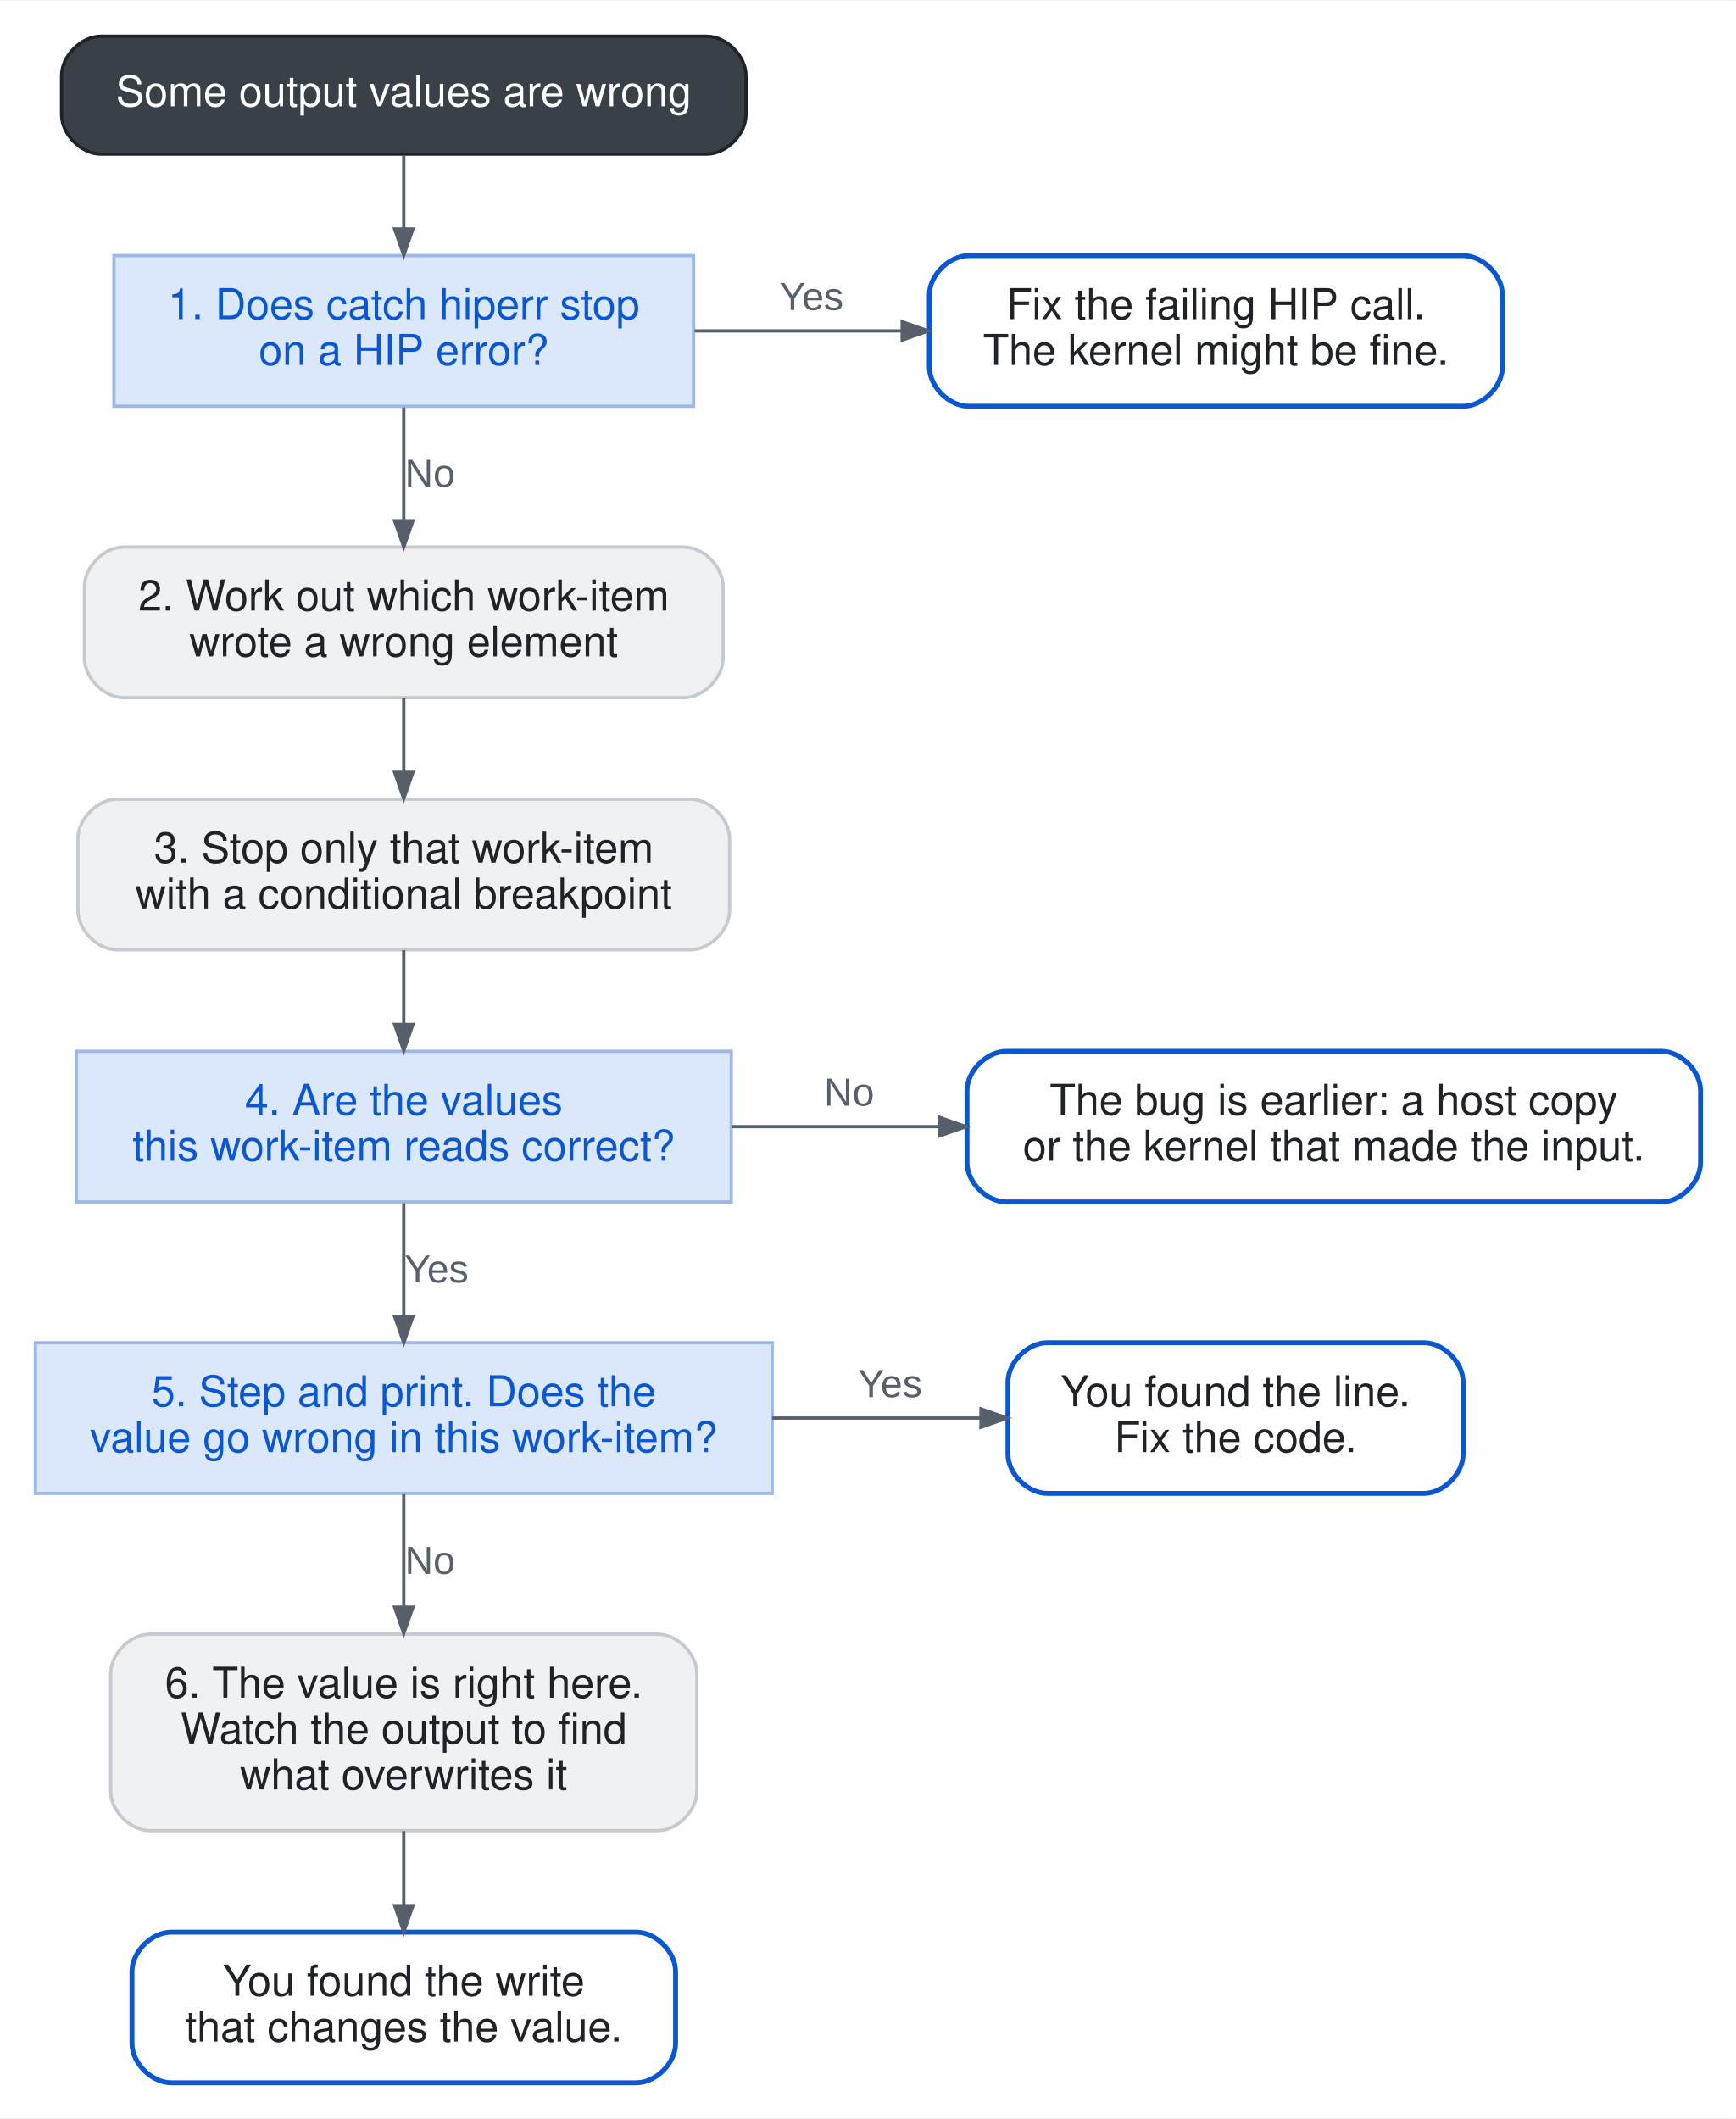
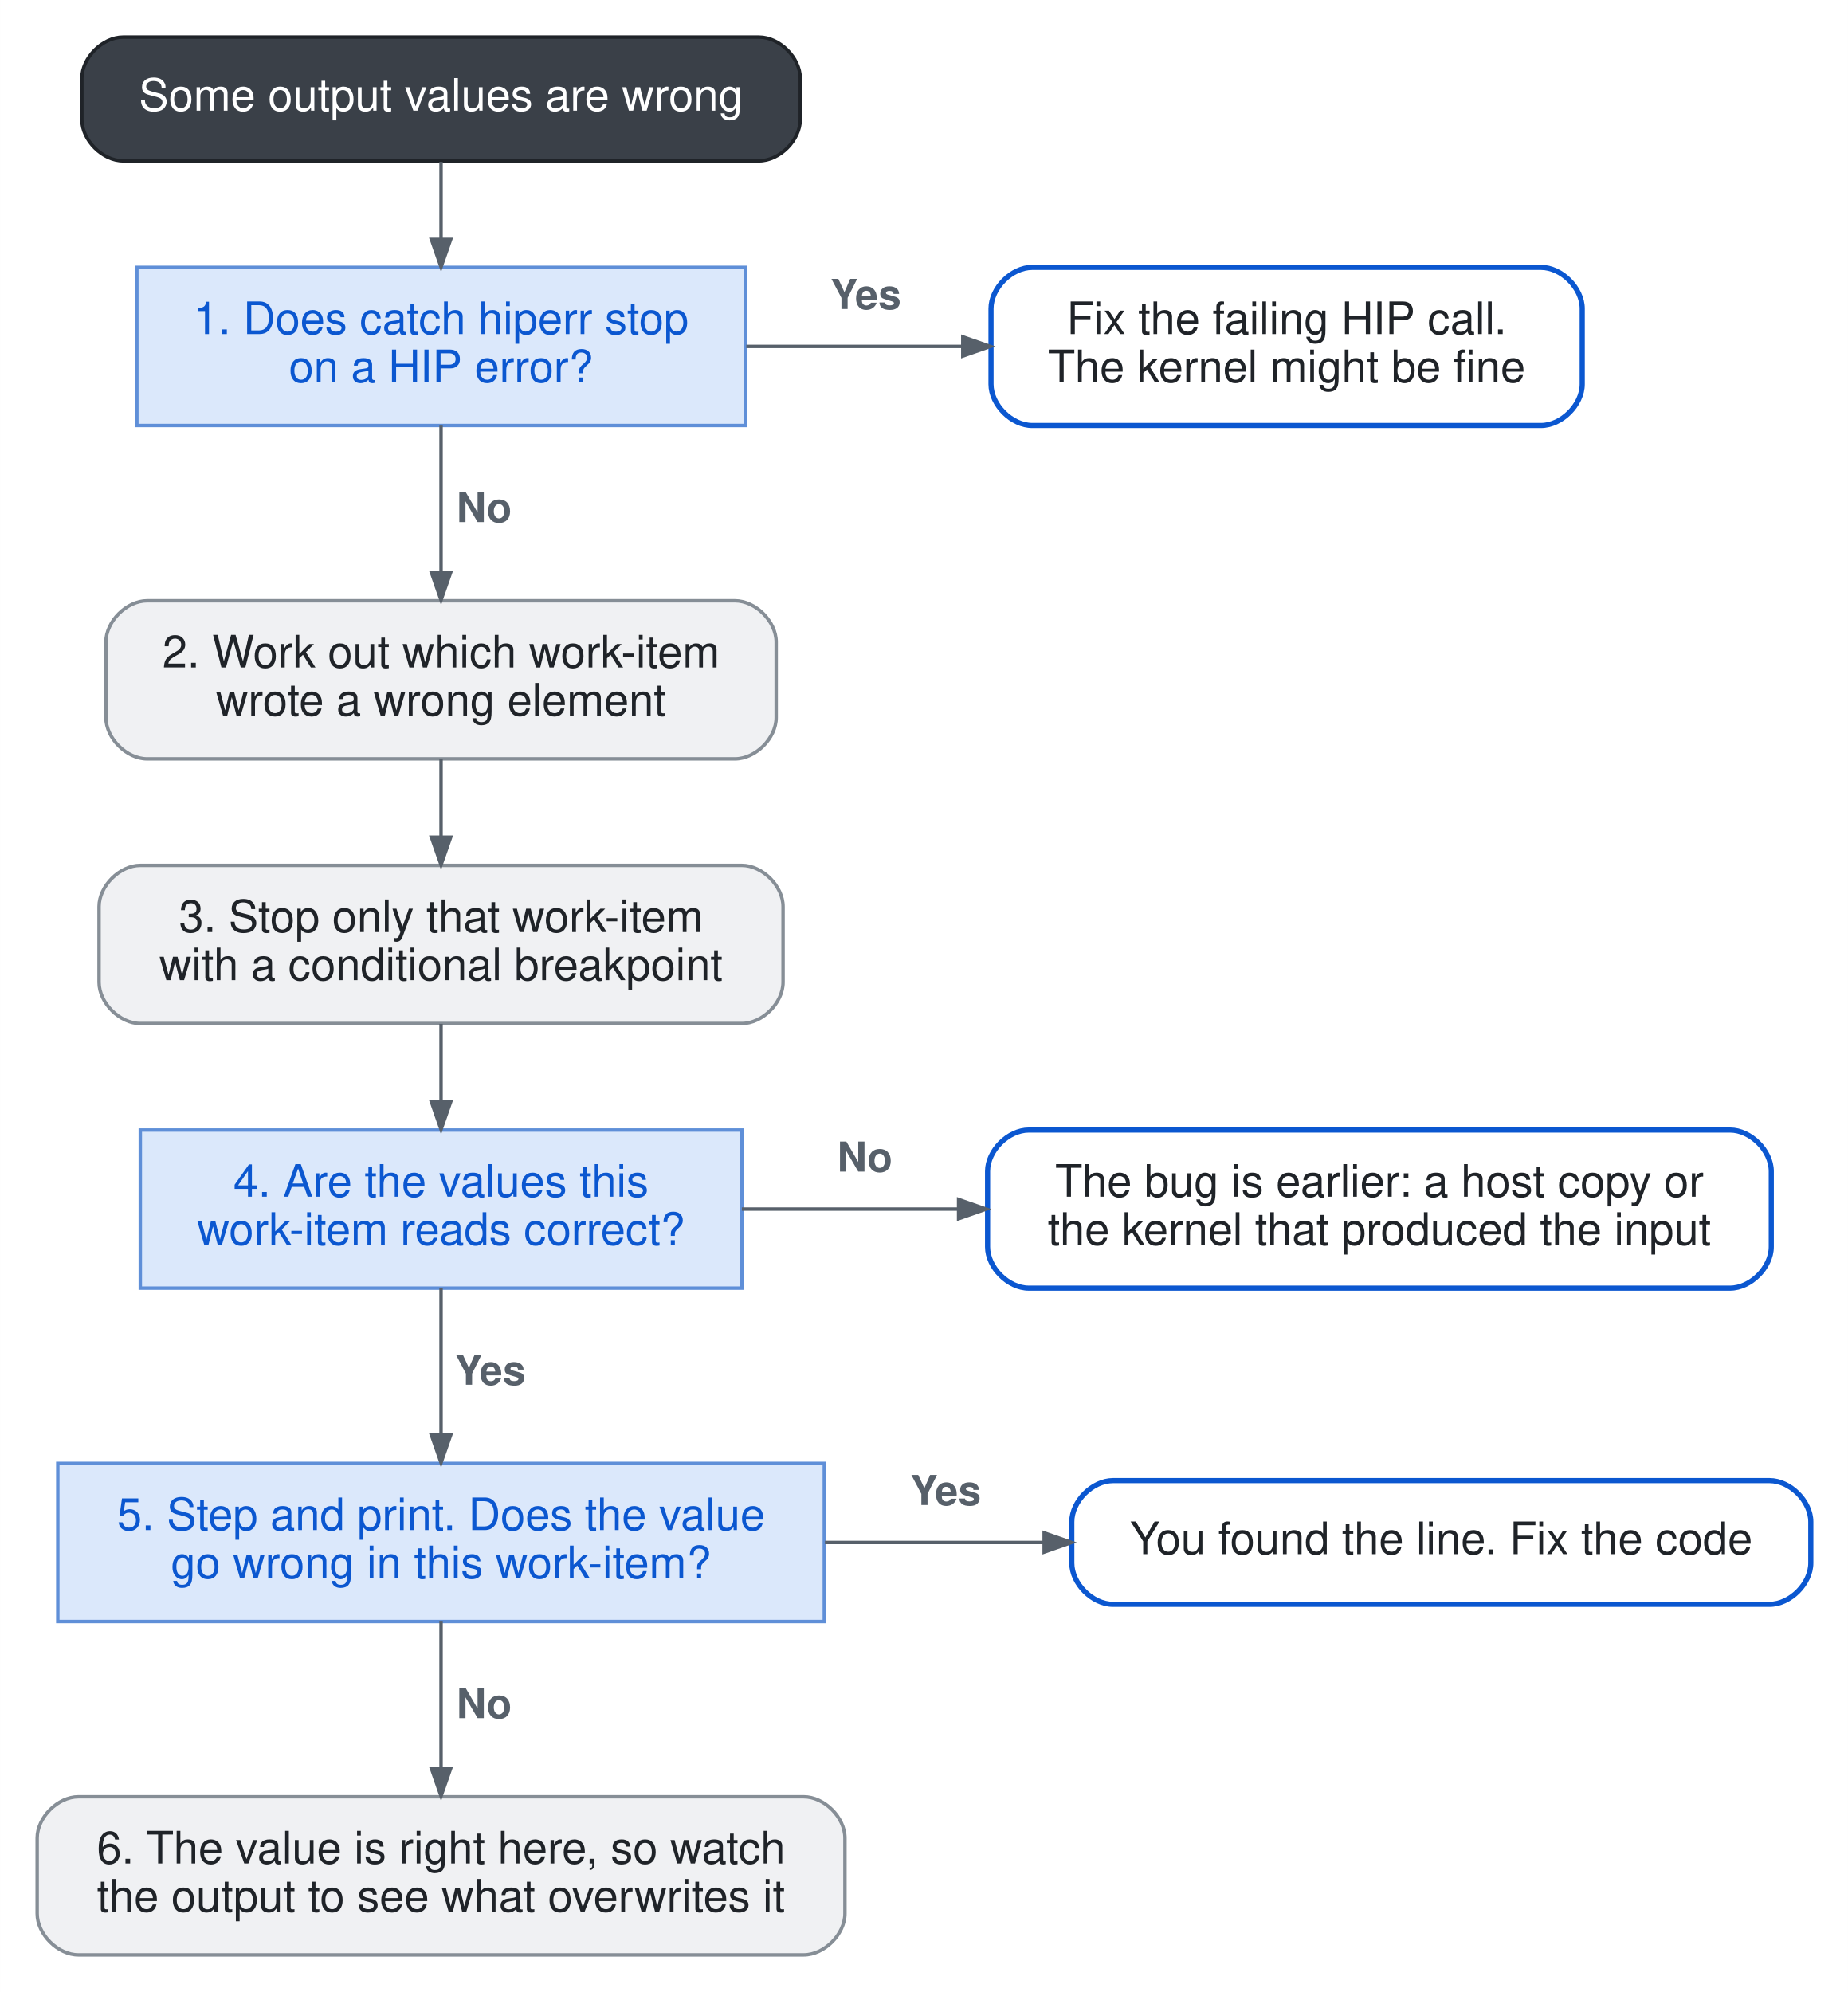
- <svg xmlns="http://www.w3.org/2000/svg" role="img" aria-labelledby="t d" width="530pt" height="647pt" viewBox="0.00 0.00 530.10 646.60">
-   <g id="graph0" class="graph" transform="scale(1 1) rotate(0) translate(10.8 635.8)">
-     <polygon fill="white" stroke="transparent" points="-10.8,10.8 -10.8,-635.8 519.3,-635.8 519.3,10.8 -10.8,10.8" />
+ <svg xmlns="http://www.w3.org/2000/svg" role="img" aria-labelledby="t d" width="538pt" height="580pt" viewBox="0.00 0.00 537.60 579.60">
+   <g id="graph0" class="graph" transform="scale(1 1) rotate(0) translate(10.8 568.8)">
+     <polygon fill="white" stroke="transparent" points="-10.8,10.8 -10.8,-568.8 526.8,-568.8 526.8,10.8 -10.8,10.8" />
    <g id="node1" class="node">
-       <path fill="#3a4048" stroke="#1f2328" d="M205,-625C205,-625 20,-625 20,-625 14,-625 8,-619 8,-613 8,-613 8,-601 8,-601 8,-595 14,-589 20,-589 20,-589 205,-589 205,-589 211,-589 217,-595 217,-601 217,-601 217,-613 217,-613 217,-619 211,-625 205,-625" />
-       <text text-anchor="middle" x="112.5" y="-603.6" font-family="Helvetica,Arial,sans-serif" font-size="13.00" fill="#ffffff">Some output values are wrong</text>
+       <path fill="#3a4048" stroke="#1f2328" d="M210,-558C210,-558 25,-558 25,-558 19,-558 13,-552 13,-546 13,-546 13,-534 13,-534 13,-528 19,-522 25,-522 25,-522 210,-522 210,-522 216,-522 222,-528 222,-534 222,-534 222,-546 222,-546 222,-552 216,-558 210,-558" />
+       <text text-anchor="middle" x="117.5" y="-536.6" font-family="Helvetica,Arial,sans-serif" font-size="13.00" fill="#ffffff">Some output values are wrong</text>
    </g>
    <g id="node2" class="node">
-       <polygon fill="#dbe8fb" stroke="#9db8e6" points="201,-558 24,-558 24,-512 201,-512 201,-558" />
-       <text text-anchor="middle" x="112.5" y="-538.6" font-family="Helvetica,Arial,sans-serif" font-size="13.00" fill="#0b57d0">1. Does catch hiperr stop</text>
-       <text text-anchor="middle" x="112.5" y="-524.6" font-family="Helvetica,Arial,sans-serif" font-size="13.00" fill="#0b57d0">on a HIP error?</text>
+       <polygon fill="#dbe8fb" stroke="#5f8fd8" points="206,-491 29,-491 29,-445 206,-445 206,-491" />
+       <text text-anchor="middle" x="117.5" y="-471.6" font-family="Helvetica,Arial,sans-serif" font-size="13.00" fill="#0b57d0">1. Does catch hiperr stop</text>
+       <text text-anchor="middle" x="117.5" y="-457.6" font-family="Helvetica,Arial,sans-serif" font-size="13.00" fill="#0b57d0">on a HIP error?</text>
    </g>
    <g id="edge1" class="edge">
-       <path fill="none" stroke="#57606a" d="M112.5,-588.7C112.5,-581.92 112.5,-573.94 112.5,-566.27" />
-       <polygon fill="#57606a" stroke="#57606a" points="115.3,-566.13 112.5,-558.13 109.7,-566.13 115.3,-566.13" />
+       <path fill="none" stroke="#57606a" d="M117.5,-521.7C117.5,-514.92 117.5,-506.94 117.5,-499.27" />
+       <polygon fill="#57606a" stroke="#57606a" points="120.3,-499.13 117.5,-491.13 114.7,-499.13 120.3,-499.13" />
    </g>
    <g id="node5" class="node">
-       <path fill="#f0f1f3" stroke="#c4cad0" d="M198,-469C198,-469 27,-469 27,-469 21,-469 15,-463 15,-457 15,-457 15,-435 15,-435 15,-429 21,-423 27,-423 27,-423 198,-423 198,-423 204,-423 210,-429 210,-435 210,-435 210,-457 210,-457 210,-463 204,-469 198,-469" />
-       <text text-anchor="middle" x="112.5" y="-449.6" font-family="Helvetica,Arial,sans-serif" font-size="13.00" fill="#1f2328">2. Work out which work-item</text>
-       <text text-anchor="middle" x="112.5" y="-435.6" font-family="Helvetica,Arial,sans-serif" font-size="13.00" fill="#1f2328">wrote a wrong element</text>
+       <path fill="#f0f1f3" stroke="#868e96" d="M203,-394C203,-394 32,-394 32,-394 26,-394 20,-388 20,-382 20,-382 20,-360 20,-360 20,-354 26,-348 32,-348 32,-348 203,-348 203,-348 209,-348 215,-354 215,-360 215,-360 215,-382 215,-382 215,-388 209,-394 203,-394" />
+       <text text-anchor="middle" x="117.5" y="-374.6" font-family="Helvetica,Arial,sans-serif" font-size="13.00" fill="#1f2328">2. Work out which work-item</text>
+       <text text-anchor="middle" x="117.5" y="-360.6" font-family="Helvetica,Arial,sans-serif" font-size="13.00" fill="#1f2328">wrote a wrong element</text>
    </g>
    <g id="edge3" class="edge">
-       <path fill="none" stroke="#57606a" d="M112.5,-511.6C112.5,-501.16 112.5,-488.6 112.5,-477.33" />
-       <polygon fill="#57606a" stroke="#57606a" points="115.3,-477.03 112.5,-469.03 109.7,-477.03 115.3,-477.03" />
-       <text text-anchor="middle" x="120.5" y="-487.4" font-family="Helvetica-Bold,Arial,sans-serif" font-size="12.00" fill="#57606a">No</text>
+       <path fill="none" stroke="#57606a" d="M117.5,-444.97C117.5,-432.35 117.5,-416.32 117.5,-402.51" />
+       <polygon fill="#57606a" stroke="#57606a" points="120.3,-402.24 117.5,-394.24 114.7,-402.24 120.3,-402.24" />
+       <text text-anchor="start" x="122" y="-416.9" font-family="Helvetica,Arial,sans-serif" font-weight="bold" font-size="12.00" fill="#57606a">No</text>
    </g>
    <g id="node8" class="node">
-       <path fill="#ffffff" stroke="#0b57d0" stroke-width="1.5" d="M436,-558C436,-558 285,-558 285,-558 279,-558 273,-552 273,-546 273,-546 273,-524 273,-524 273,-518 279,-512 285,-512 285,-512 436,-512 436,-512 442,-512 448,-518 448,-524 448,-524 448,-546 448,-546 448,-552 442,-558 436,-558" />
-       <text text-anchor="middle" x="360.5" y="-538.6" font-family="Helvetica,Arial,sans-serif" font-size="13.00" fill="#1f2328">Fix the failing HIP call.</text>
-       <text text-anchor="middle" x="360.5" y="-524.6" font-family="Helvetica,Arial,sans-serif" font-size="13.00" fill="#1f2328">The kernel might be fine.</text>
+       <path fill="#ffffff" stroke="#0b57d0" stroke-width="1.5" d="M437.5,-491C437.5,-491 289.5,-491 289.5,-491 283.5,-491 277.5,-485 277.5,-479 277.5,-479 277.5,-457 277.5,-457 277.5,-451 283.5,-445 289.5,-445 289.5,-445 437.5,-445 437.5,-445 443.5,-445 449.5,-451 449.5,-457 449.5,-457 449.5,-479 449.5,-479 449.5,-485 443.5,-491 437.5,-491" />
+       <text text-anchor="middle" x="363.5" y="-471.6" font-family="Helvetica,Arial,sans-serif" font-size="13.00" fill="#1f2328">Fix the failing HIP call.</text>
+       <text text-anchor="middle" x="363.5" y="-457.6" font-family="Helvetica,Arial,sans-serif" font-size="13.00" fill="#1f2328">The kernel might be fine</text>
    </g>
    <g id="edge2" class="edge">
-       <path fill="none" stroke="#57606a" d="M201.33,-535C221.82,-535 243.71,-535 264.49,-535" />
-       <polygon fill="#57606a" stroke="#57606a" points="264.7,-537.8 272.7,-535 264.7,-532.2 264.7,-537.8" />
-       <text text-anchor="middle" x="237" y="-541.4" font-family="Helvetica-Bold,Arial,sans-serif" font-size="12.00" fill="#57606a">Yes</text>
+       <path fill="none" stroke="#57606a" d="M206.31,-468C226.72,-468 248.5,-468 269.14,-468" />
+       <polygon fill="#57606a" stroke="#57606a" points="269.29,-470.8 277.29,-468 269.29,-465.2 269.29,-470.8" />
+       <text text-anchor="start" x="230.75" y="-478.9" font-family="Helvetica,Arial,sans-serif" font-weight="bold" font-size="12.00" fill="#57606a">Yes</text>
    </g>
    <g id="node3" class="node">
-       <polygon fill="#dbe8fb" stroke="#9db8e6" points="212.5,-315 12.5,-315 12.5,-269 212.5,-269 212.5,-315" />
-       <text text-anchor="middle" x="112.5" y="-295.6" font-family="Helvetica,Arial,sans-serif" font-size="13.00" fill="#0b57d0">4. Are the values</text>
-       <text text-anchor="middle" x="112.5" y="-281.6" font-family="Helvetica,Arial,sans-serif" font-size="13.00" fill="#0b57d0">this work-item reads correct?</text>
+       <polygon fill="#dbe8fb" stroke="#5f8fd8" points="205,-240 30,-240 30,-194 205,-194 205,-240" />
+       <text text-anchor="middle" x="117.5" y="-220.6" font-family="Helvetica,Arial,sans-serif" font-size="13.00" fill="#0b57d0">4. Are the values this</text>
+       <text text-anchor="middle" x="117.5" y="-206.6" font-family="Helvetica,Arial,sans-serif" font-size="13.00" fill="#0b57d0">work-item reads correct?</text>
    </g>
    <g id="node4" class="node">
-       <polygon fill="#dbe8fb" stroke="#9db8e6" points="225,-226 0,-226 0,-180 225,-180 225,-226" />
-       <text text-anchor="middle" x="112.5" y="-206.6" font-family="Helvetica,Arial,sans-serif" font-size="13.00" fill="#0b57d0">5. Step and print. Does the</text>
-       <text text-anchor="middle" x="112.5" y="-192.6" font-family="Helvetica,Arial,sans-serif" font-size="13.00" fill="#0b57d0">value go wrong in this work-item?</text>
+       <polygon fill="#dbe8fb" stroke="#5f8fd8" points="229,-143 6,-143 6,-97 229,-97 229,-143" />
+       <text text-anchor="middle" x="117.5" y="-123.6" font-family="Helvetica,Arial,sans-serif" font-size="13.00" fill="#0b57d0">5. Step and print. Does the value</text>
+       <text text-anchor="middle" x="117.5" y="-109.6" font-family="Helvetica,Arial,sans-serif" font-size="13.00" fill="#0b57d0">go wrong in this work-item?</text>
    </g>
    <g id="edge7" class="edge">
-       <path fill="none" stroke="#57606a" d="M112.5,-268.6C112.5,-258.16 112.5,-245.6 112.5,-234.33" />
-       <polygon fill="#57606a" stroke="#57606a" points="115.3,-234.03 112.5,-226.03 109.7,-234.03 115.3,-234.03" />
-       <text text-anchor="middle" x="122.5" y="-244.4" font-family="Helvetica-Bold,Arial,sans-serif" font-size="12.00" fill="#57606a">Yes</text>
+       <path fill="none" stroke="#57606a" d="M117.5,-193.97C117.5,-181.35 117.5,-165.32 117.5,-151.51" />
+       <polygon fill="#57606a" stroke="#57606a" points="120.3,-151.24 117.5,-143.24 114.7,-151.24 120.3,-151.24" />
+       <text text-anchor="start" x="121.5" y="-165.9" font-family="Helvetica,Arial,sans-serif" font-weight="bold" font-size="12.00" fill="#57606a">Yes</text>
    </g>
    <g id="node9" class="node">
-       <path fill="#ffffff" stroke="#0b57d0" stroke-width="1.5" d="M496.5,-315C496.5,-315 296.5,-315 296.5,-315 290.5,-315 284.5,-309 284.5,-303 284.5,-303 284.5,-281 284.5,-281 284.5,-275 290.5,-269 296.5,-269 296.5,-269 496.5,-269 496.5,-269 502.5,-269 508.5,-275 508.5,-281 508.5,-281 508.5,-303 508.5,-303 508.5,-309 502.5,-315 496.5,-315" />
-       <text text-anchor="middle" x="396.5" y="-295.6" font-family="Helvetica,Arial,sans-serif" font-size="13.00" fill="#1f2328">The bug is earlier: a host copy</text>
-       <text text-anchor="middle" x="396.5" y="-281.6" font-family="Helvetica,Arial,sans-serif" font-size="13.00" fill="#1f2328">or the kernel that made the input.</text>
+       <path fill="#ffffff" stroke="#0b57d0" stroke-width="1.5" d="M492.5,-240C492.5,-240 288.5,-240 288.5,-240 282.5,-240 276.5,-234 276.5,-228 276.5,-228 276.5,-206 276.5,-206 276.5,-200 282.5,-194 288.5,-194 288.5,-194 492.5,-194 492.5,-194 498.5,-194 504.5,-200 504.5,-206 504.5,-206 504.5,-228 504.5,-228 504.5,-234 498.5,-240 492.5,-240" />
+       <text text-anchor="middle" x="390.5" y="-220.6" font-family="Helvetica,Arial,sans-serif" font-size="13.00" fill="#1f2328">The bug is earlier: a host copy or</text>
+       <text text-anchor="middle" x="390.5" y="-206.6" font-family="Helvetica,Arial,sans-serif" font-size="13.00" fill="#1f2328">the kernel that produced the input</text>
    </g>
    <g id="edge6" class="edge">
-       <path fill="none" stroke="#57606a" d="M212.63,-292C233.16,-292 254.98,-292 276.14,-292" />
-       <polygon fill="#57606a" stroke="#57606a" points="276.21,-294.8 284.21,-292 276.21,-289.2 276.21,-294.8" />
-       <text text-anchor="middle" x="248.5" y="-298.4" font-family="Helvetica-Bold,Arial,sans-serif" font-size="12.00" fill="#57606a">No</text>
+       <path fill="none" stroke="#57606a" d="M205.01,-217C225.06,-217 246.74,-217 267.96,-217" />
+       <polygon fill="#57606a" stroke="#57606a" points="268.07,-219.8 276.07,-217 268.07,-214.2 268.07,-219.8" />
+       <text text-anchor="start" x="232.75" y="-227.9" font-family="Helvetica,Arial,sans-serif" font-weight="bold" font-size="12.00" fill="#57606a">No</text>
    </g>
    <g id="node7" class="node">
-       <path fill="#f0f1f3" stroke="#c4cad0" d="M190,-137C190,-137 35,-137 35,-137 29,-137 23,-131 23,-125 23,-125 23,-89 23,-89 23,-83 29,-77 35,-77 35,-77 190,-77 190,-77 196,-77 202,-83 202,-89 202,-89 202,-125 202,-125 202,-131 196,-137 190,-137" />
-       <text text-anchor="middle" x="112.5" y="-117.6" font-family="Helvetica,Arial,sans-serif" font-size="13.00" fill="#1f2328">6. The value is right here.</text>
-       <text text-anchor="middle" x="112.5" y="-103.6" font-family="Helvetica,Arial,sans-serif" font-size="13.00" fill="#1f2328">Watch the output to find</text>
-       <text text-anchor="middle" x="112.5" y="-89.6" font-family="Helvetica,Arial,sans-serif" font-size="13.00" fill="#1f2328">what overwrites it</text>
+       <path fill="#f0f1f3" stroke="#868e96" d="M223,-46C223,-46 12,-46 12,-46 6,-46 0,-40 0,-34 0,-34 0,-12 0,-12 0,-6 6,0 12,0 12,0 223,0 223,0 229,0 235,-6 235,-12 235,-12 235,-34 235,-34 235,-40 229,-46 223,-46" />
+       <text text-anchor="middle" x="117.5" y="-26.6" font-family="Helvetica,Arial,sans-serif" font-size="13.00" fill="#1f2328">6. The value is right here, so watch</text>
+       <text text-anchor="middle" x="117.5" y="-12.6" font-family="Helvetica,Arial,sans-serif" font-size="13.00" fill="#1f2328">the output to see what overwrites it</text>
    </g>
    <g id="edge9" class="edge">
-       <path fill="none" stroke="#57606a" d="M112.5,-179.72C112.5,-169.5 112.5,-157.1 112.5,-145.5" />
-       <polygon fill="#57606a" stroke="#57606a" points="115.3,-145.24 112.5,-137.24 109.7,-145.24 115.3,-145.24" />
-       <text text-anchor="middle" x="120.5" y="-155.4" font-family="Helvetica-Bold,Arial,sans-serif" font-size="12.00" fill="#57606a">No</text>
+       <path fill="none" stroke="#57606a" d="M117.5,-96.97C117.5,-84.35 117.5,-68.32 117.5,-54.51" />
+       <polygon fill="#57606a" stroke="#57606a" points="120.3,-54.24 117.5,-46.24 114.7,-54.24 120.3,-54.24" />
+       <text text-anchor="start" x="122" y="-68.9" font-family="Helvetica,Arial,sans-serif" font-weight="bold" font-size="12.00" fill="#57606a">No</text>
    </g>
    <g id="node10" class="node">
-       <path fill="#ffffff" stroke="#0b57d0" stroke-width="1.5" d="M424,-226C424,-226 309,-226 309,-226 303,-226 297,-220 297,-214 297,-214 297,-192 297,-192 297,-186 303,-180 309,-180 309,-180 424,-180 424,-180 430,-180 436,-186 436,-192 436,-192 436,-214 436,-214 436,-220 430,-226 424,-226" />
-       <text text-anchor="middle" x="366.5" y="-206.6" font-family="Helvetica,Arial,sans-serif" font-size="13.00" fill="#1f2328">You found the line.</text>
-       <text text-anchor="middle" x="366.5" y="-192.6" font-family="Helvetica,Arial,sans-serif" font-size="13.00" fill="#1f2328">Fix the code.</text>
+       <path fill="#ffffff" stroke="#0b57d0" stroke-width="1.5" d="M504,-138C504,-138 313,-138 313,-138 307,-138 301,-132 301,-126 301,-126 301,-114 301,-114 301,-108 307,-102 313,-102 313,-102 504,-102 504,-102 510,-102 516,-108 516,-114 516,-114 516,-126 516,-126 516,-132 510,-138 504,-138" />
+       <text text-anchor="middle" x="408.5" y="-116.6" font-family="Helvetica,Arial,sans-serif" font-size="13.00" fill="#1f2328">You found the line. Fix the code</text>
    </g>
    <g id="edge8" class="edge">
-       <path fill="none" stroke="#57606a" d="M225.02,-203C246.48,-203 268.5,-203 288.58,-203" />
-       <polygon fill="#57606a" stroke="#57606a" points="288.76,-205.8 296.76,-203 288.76,-200.2 288.76,-205.8" />
-       <text text-anchor="middle" x="261" y="-209.4" font-family="Helvetica-Bold,Arial,sans-serif" font-size="12.00" fill="#57606a">Yes</text>
+       <path fill="none" stroke="#57606a" d="M229.18,-120C250.07,-120 271.95,-120 292.95,-120" />
+       <polygon fill="#57606a" stroke="#57606a" points="292.96,-122.8 300.96,-120 292.96,-117.2 292.96,-122.8" />
+       <text text-anchor="start" x="254" y="-130.9" font-family="Helvetica,Arial,sans-serif" font-weight="bold" font-size="12.00" fill="#57606a">Yes</text>
    </g>
    <g id="node6" class="node">
-       <path fill="#f0f1f3" stroke="#c4cad0" d="M200,-392C200,-392 25,-392 25,-392 19,-392 13,-386 13,-380 13,-380 13,-358 13,-358 13,-352 19,-346 25,-346 25,-346 200,-346 200,-346 206,-346 212,-352 212,-358 212,-358 212,-380 212,-380 212,-386 206,-392 200,-392" />
-       <text text-anchor="middle" x="112.5" y="-372.6" font-family="Helvetica,Arial,sans-serif" font-size="13.00" fill="#1f2328">3. Stop only that work-item</text>
-       <text text-anchor="middle" x="112.5" y="-358.6" font-family="Helvetica,Arial,sans-serif" font-size="13.00" fill="#1f2328">with a conditional breakpoint</text>
+       <path fill="#f0f1f3" stroke="#868e96" d="M205,-317C205,-317 30,-317 30,-317 24,-317 18,-311 18,-305 18,-305 18,-283 18,-283 18,-277 24,-271 30,-271 30,-271 205,-271 205,-271 211,-271 217,-277 217,-283 217,-283 217,-305 217,-305 217,-311 211,-317 205,-317" />
+       <text text-anchor="middle" x="117.5" y="-297.6" font-family="Helvetica,Arial,sans-serif" font-size="13.00" fill="#1f2328">3. Stop only that work-item</text>
+       <text text-anchor="middle" x="117.5" y="-283.6" font-family="Helvetica,Arial,sans-serif" font-size="13.00" fill="#1f2328">with a conditional breakpoint</text>
    </g>
    <g id="edge4" class="edge">
-       <path fill="none" stroke="#57606a" d="M112.5,-422.9C112.5,-415.8 112.5,-407.79 112.5,-400.21" />
-       <polygon fill="#57606a" stroke="#57606a" points="115.3,-400.2 112.5,-392.2 109.7,-400.2 115.3,-400.2" />
+       <path fill="none" stroke="#57606a" d="M117.5,-347.9C117.5,-340.8 117.5,-332.79 117.5,-325.21" />
+       <polygon fill="#57606a" stroke="#57606a" points="120.3,-325.2 117.5,-317.2 114.7,-325.2 120.3,-325.2" />
    </g>
    <g id="edge5" class="edge">
-       <path fill="none" stroke="#57606a" d="M112.5,-345.9C112.5,-338.8 112.5,-330.79 112.5,-323.21" />
-       <polygon fill="#57606a" stroke="#57606a" points="115.3,-323.2 112.5,-315.2 109.7,-323.2 115.3,-323.2" />
-     </g>
-     <g id="node11" class="node">
-       <path fill="#ffffff" stroke="#0b57d0" stroke-width="1.5" d="M183.5,-46C183.5,-46 41.5,-46 41.5,-46 35.5,-46 29.5,-40 29.5,-34 29.5,-34 29.5,-12 29.5,-12 29.5,-6 35.5,0 41.5,0 41.5,0 183.5,0 183.5,0 189.5,0 195.5,-6 195.5,-12 195.5,-12 195.5,-34 195.5,-34 195.5,-40 189.5,-46 183.5,-46" />
-       <text text-anchor="middle" x="112.5" y="-26.6" font-family="Helvetica,Arial,sans-serif" font-size="13.00" fill="#1f2328">You found the write</text>
-       <text text-anchor="middle" x="112.5" y="-12.6" font-family="Helvetica,Arial,sans-serif" font-size="13.00" fill="#1f2328">that changes the value.</text>
-     </g>
-     <g id="edge10" class="edge">
-       <path fill="none" stroke="#57606a" d="M112.5,-76.86C112.5,-69.58 112.5,-61.76 112.5,-54.42" />
-       <polygon fill="#57606a" stroke="#57606a" points="115.3,-54.09 112.5,-46.09 109.7,-54.09 115.3,-54.09" />
+       <path fill="none" stroke="#57606a" d="M117.5,-270.9C117.5,-263.8 117.5,-255.79 117.5,-248.21" />
+       <polygon fill="#57606a" stroke="#57606a" points="120.3,-248.2 117.5,-240.2 114.7,-248.2 120.3,-248.2" />
    </g>
  </g>
</svg>
